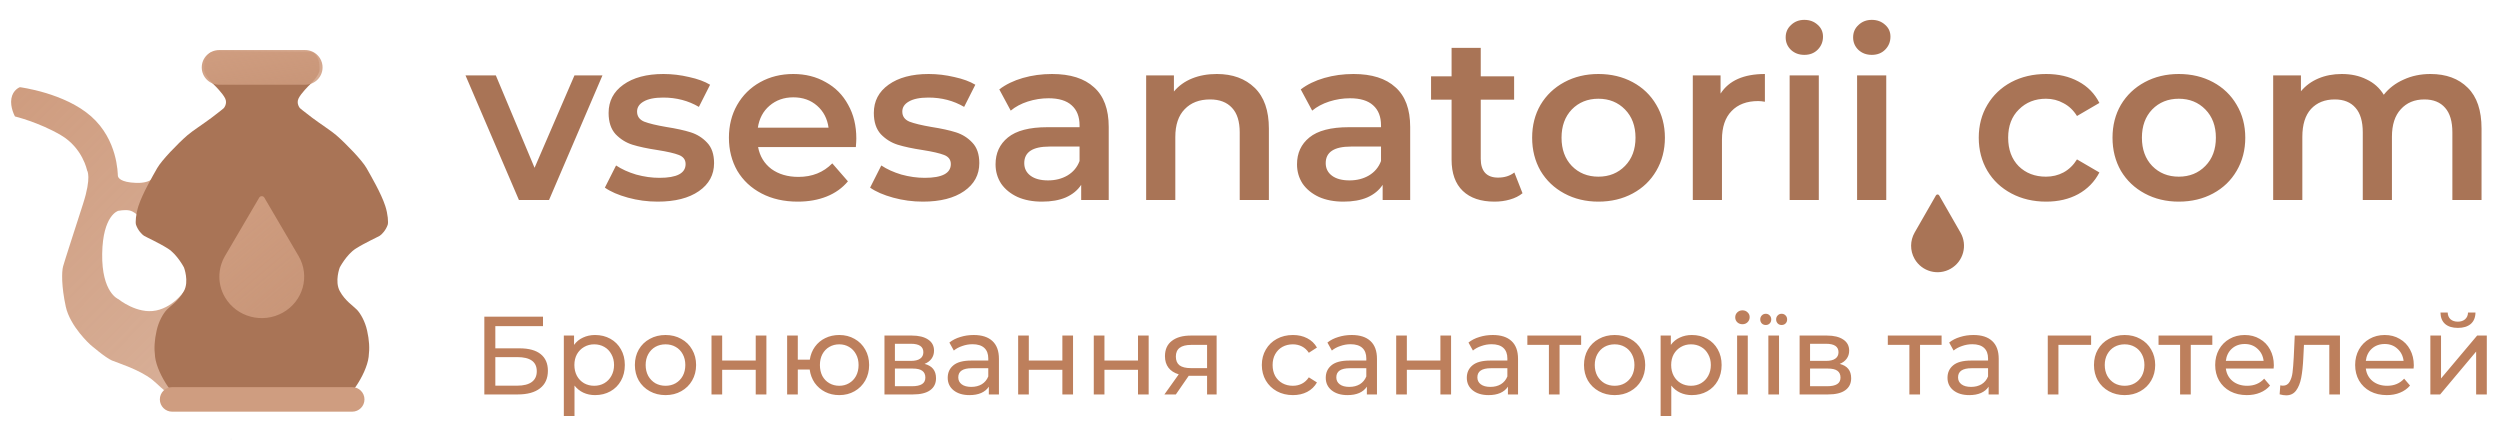
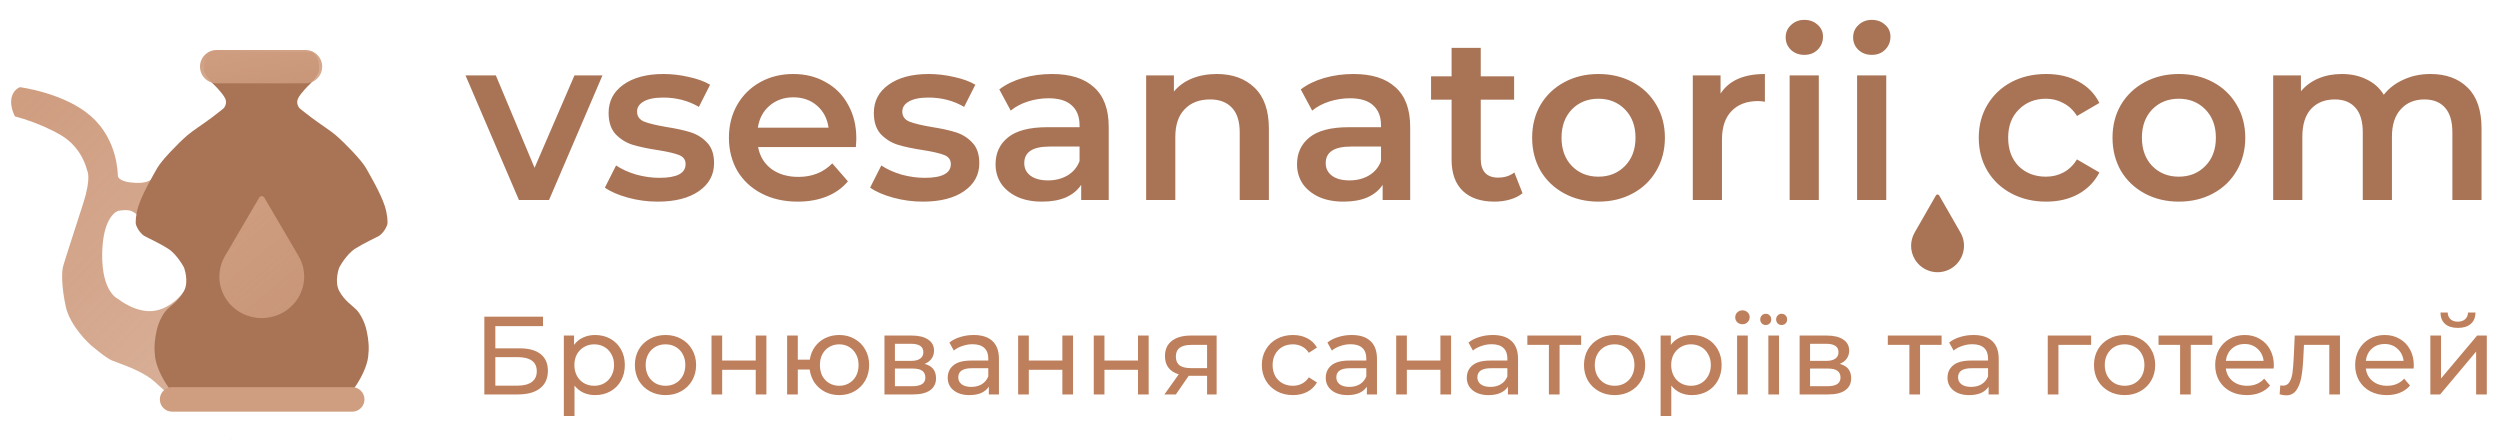
<svg xmlns="http://www.w3.org/2000/svg" width="450" height="80" viewBox="0 0 450 80" fill="none">
  <path d="M87.18 57H97.74V58.7H89.16V62.7H93.52C95.187 62.7 96.453 63.047 97.32 63.74C98.187 64.433 98.62 65.433 98.62 66.74C98.62 68.113 98.147 69.167 97.2 69.9C96.267 70.633 94.927 71 93.18 71H87.18V57ZM93.1 69.42C94.247 69.42 95.12 69.2 95.72 68.76C96.32 68.32 96.62 67.673 96.62 66.82C96.62 65.127 95.447 64.28 93.1 64.28H89.16V69.42H93.1ZM107.109 60.3C108.136 60.3 109.056 60.527 109.869 60.98C110.682 61.433 111.316 62.067 111.769 62.88C112.236 63.693 112.469 64.633 112.469 65.7C112.469 66.767 112.236 67.713 111.769 68.54C111.316 69.353 110.682 69.987 109.869 70.44C109.056 70.893 108.136 71.12 107.109 71.12C106.349 71.12 105.649 70.973 105.009 70.68C104.382 70.387 103.849 69.96 103.409 69.4V74.88H101.489V60.4H103.329V62.08C103.756 61.493 104.296 61.053 104.949 60.76C105.602 60.453 106.322 60.3 107.109 60.3ZM106.949 69.44C107.629 69.44 108.236 69.287 108.769 68.98C109.316 68.66 109.742 68.22 110.049 67.66C110.369 67.087 110.529 66.433 110.529 65.7C110.529 64.967 110.369 64.32 110.049 63.76C109.742 63.187 109.316 62.747 108.769 62.44C108.236 62.133 107.629 61.98 106.949 61.98C106.282 61.98 105.676 62.14 105.129 62.46C104.596 62.767 104.169 63.2 103.849 63.76C103.542 64.32 103.389 64.967 103.389 65.7C103.389 66.433 103.542 67.087 103.849 67.66C104.156 68.22 104.582 68.66 105.129 68.98C105.676 69.287 106.282 69.44 106.949 69.44ZM119.798 71.12C118.745 71.12 117.798 70.887 116.958 70.42C116.118 69.953 115.458 69.313 114.978 68.5C114.512 67.673 114.278 66.74 114.278 65.7C114.278 64.66 114.512 63.733 114.978 62.92C115.458 62.093 116.118 61.453 116.958 61C117.798 60.533 118.745 60.3 119.798 60.3C120.852 60.3 121.792 60.533 122.618 61C123.458 61.453 124.112 62.093 124.578 62.92C125.058 63.733 125.298 64.66 125.298 65.7C125.298 66.74 125.058 67.673 124.578 68.5C124.112 69.313 123.458 69.953 122.618 70.42C121.792 70.887 120.852 71.12 119.798 71.12ZM119.798 69.44C120.478 69.44 121.085 69.287 121.618 68.98C122.165 68.66 122.592 68.22 122.898 67.66C123.205 67.087 123.358 66.433 123.358 65.7C123.358 64.967 123.205 64.32 122.898 63.76C122.592 63.187 122.165 62.747 121.618 62.44C121.085 62.133 120.478 61.98 119.798 61.98C119.118 61.98 118.505 62.133 117.958 62.44C117.425 62.747 116.998 63.187 116.678 63.76C116.372 64.32 116.218 64.967 116.218 65.7C116.218 66.433 116.372 67.087 116.678 67.66C116.998 68.22 117.425 68.66 117.958 68.98C118.505 69.287 119.118 69.44 119.798 69.44ZM128.071 60.4H129.991V64.9H136.031V60.4H137.951V71H136.031V66.56H129.991V71H128.071V60.4ZM151.064 60.3C152.091 60.3 153.011 60.533 153.824 61C154.638 61.453 155.278 62.093 155.744 62.92C156.211 63.733 156.444 64.66 156.444 65.7C156.444 66.74 156.211 67.673 155.744 68.5C155.278 69.313 154.638 69.953 153.824 70.42C153.011 70.887 152.091 71.12 151.064 71.12C150.131 71.12 149.284 70.927 148.524 70.54C147.764 70.153 147.138 69.613 146.644 68.92C146.164 68.213 145.864 67.413 145.744 66.52H143.604V71H141.684V60.4H143.604V64.74H145.764C145.898 63.86 146.204 63.087 146.684 62.42C147.178 61.74 147.798 61.22 148.544 60.86C149.304 60.487 150.144 60.3 151.064 60.3ZM151.064 69.44C151.718 69.44 152.304 69.287 152.824 68.98C153.358 68.673 153.778 68.24 154.084 67.68C154.391 67.107 154.544 66.447 154.544 65.7C154.544 64.967 154.391 64.32 154.084 63.76C153.778 63.187 153.358 62.747 152.824 62.44C152.304 62.133 151.718 61.98 151.064 61.98C150.411 61.98 149.818 62.133 149.284 62.44C148.751 62.747 148.331 63.187 148.024 63.76C147.731 64.32 147.584 64.967 147.584 65.7C147.584 66.447 147.731 67.107 148.024 67.68C148.331 68.24 148.751 68.673 149.284 68.98C149.818 69.287 150.411 69.44 151.064 69.44ZM166.424 65.5C167.797 65.847 168.484 66.707 168.484 68.08C168.484 69.013 168.13 69.733 167.424 70.24C166.73 70.747 165.69 71 164.304 71H159.204V60.4H164.124C165.377 60.4 166.357 60.64 167.064 61.12C167.77 61.587 168.124 62.253 168.124 63.12C168.124 63.68 167.97 64.167 167.664 64.58C167.37 64.98 166.957 65.287 166.424 65.5ZM161.084 64.96H163.964C164.697 64.96 165.25 64.827 165.624 64.56C166.01 64.293 166.204 63.907 166.204 63.4C166.204 62.387 165.457 61.88 163.964 61.88H161.084V64.96ZM164.164 69.52C164.964 69.52 165.564 69.393 165.964 69.14C166.364 68.887 166.564 68.493 166.564 67.96C166.564 67.413 166.377 67.007 166.004 66.74C165.644 66.473 165.07 66.34 164.284 66.34H161.084V69.52H164.164ZM175.269 60.3C176.736 60.3 177.856 60.66 178.629 61.38C179.416 62.1 179.809 63.173 179.809 64.6V71H177.989V69.6C177.669 70.093 177.209 70.473 176.609 70.74C176.022 70.993 175.322 71.12 174.509 71.12C173.322 71.12 172.369 70.833 171.649 70.26C170.942 69.687 170.589 68.933 170.589 68C170.589 67.067 170.929 66.32 171.609 65.76C172.289 65.187 173.369 64.9 174.849 64.9H177.889V64.52C177.889 63.693 177.649 63.06 177.169 62.62C176.689 62.18 175.982 61.96 175.049 61.96C174.422 61.96 173.809 62.067 173.209 62.28C172.609 62.48 172.102 62.753 171.689 63.1L170.889 61.66C171.436 61.22 172.089 60.887 172.849 60.66C173.609 60.42 174.416 60.3 175.269 60.3ZM174.829 69.64C175.562 69.64 176.196 69.48 176.729 69.16C177.262 68.827 177.649 68.36 177.889 67.76V66.28H174.929C173.302 66.28 172.489 66.827 172.489 67.92C172.489 68.453 172.696 68.873 173.109 69.18C173.522 69.487 174.096 69.64 174.829 69.64ZM183.266 60.4H185.186V64.9H191.226V60.4H193.146V71H191.226V66.56H185.186V71H183.266V60.4ZM196.88 60.4H198.8V64.9H204.84V60.4H206.76V71H204.84V66.56H198.8V71H196.88V60.4ZM218.993 60.4V71H217.273V67.64H214.193H213.973L211.653 71H209.593L212.173 67.38C211.373 67.14 210.759 66.747 210.333 66.2C209.906 65.64 209.693 64.947 209.693 64.12C209.693 62.907 210.106 61.987 210.933 61.36C211.759 60.72 212.899 60.4 214.353 60.4H218.993ZM211.653 64.18C211.653 64.887 211.873 65.413 212.313 65.76C212.766 66.093 213.439 66.26 214.333 66.26H217.273V62.08H214.413C212.573 62.08 211.653 62.78 211.653 64.18ZM232.73 71.12C231.65 71.12 230.683 70.887 229.83 70.42C228.99 69.953 228.33 69.313 227.85 68.5C227.37 67.673 227.13 66.74 227.13 65.7C227.13 64.66 227.37 63.733 227.85 62.92C228.33 62.093 228.99 61.453 229.83 61C230.683 60.533 231.65 60.3 232.73 60.3C233.69 60.3 234.543 60.493 235.29 60.88C236.05 61.267 236.637 61.827 237.05 62.56L235.59 63.5C235.257 62.993 234.843 62.613 234.35 62.36C233.857 62.107 233.31 61.98 232.71 61.98C232.017 61.98 231.39 62.133 230.83 62.44C230.283 62.747 229.85 63.187 229.53 63.76C229.223 64.32 229.07 64.967 229.07 65.7C229.07 66.447 229.223 67.107 229.53 67.68C229.85 68.24 230.283 68.673 230.83 68.98C231.39 69.287 232.017 69.44 232.71 69.44C233.31 69.44 233.857 69.313 234.35 69.06C234.843 68.807 235.257 68.427 235.59 67.92L237.05 68.84C236.637 69.573 236.05 70.14 235.29 70.54C234.543 70.927 233.69 71.12 232.73 71.12ZM243.316 60.3C244.782 60.3 245.902 60.66 246.676 61.38C247.462 62.1 247.856 63.173 247.856 64.6V71H246.036V69.6C245.716 70.093 245.256 70.473 244.656 70.74C244.069 70.993 243.369 71.12 242.556 71.12C241.369 71.12 240.416 70.833 239.696 70.26C238.989 69.687 238.636 68.933 238.636 68C238.636 67.067 238.976 66.32 239.656 65.76C240.336 65.187 241.416 64.9 242.896 64.9H245.936V64.52C245.936 63.693 245.696 63.06 245.216 62.62C244.736 62.18 244.029 61.96 243.096 61.96C242.469 61.96 241.856 62.067 241.256 62.28C240.656 62.48 240.149 62.753 239.736 63.1L238.936 61.66C239.482 61.22 240.136 60.887 240.896 60.66C241.656 60.42 242.462 60.3 243.316 60.3ZM242.876 69.64C243.609 69.64 244.242 69.48 244.776 69.16C245.309 68.827 245.696 68.36 245.936 67.76V66.28H242.976C241.349 66.28 240.536 66.827 240.536 67.92C240.536 68.453 240.742 68.873 241.156 69.18C241.569 69.487 242.142 69.64 242.876 69.64ZM251.313 60.4H253.233V64.9H259.273V60.4H261.193V71H259.273V66.56H253.233V71H251.313V60.4ZM268.706 60.3C270.173 60.3 271.293 60.66 272.066 61.38C272.853 62.1 273.246 63.173 273.246 64.6V71H271.426V69.6C271.106 70.093 270.646 70.473 270.046 70.74C269.46 70.993 268.76 71.12 267.946 71.12C266.76 71.12 265.806 70.833 265.086 70.26C264.38 69.687 264.026 68.933 264.026 68C264.026 67.067 264.366 66.32 265.046 65.76C265.726 65.187 266.806 64.9 268.286 64.9H271.326V64.52C271.326 63.693 271.086 63.06 270.606 62.62C270.126 62.18 269.42 61.96 268.486 61.96C267.86 61.96 267.246 62.067 266.646 62.28C266.046 62.48 265.54 62.753 265.126 63.1L264.326 61.66C264.873 61.22 265.526 60.887 266.286 60.66C267.046 60.42 267.853 60.3 268.706 60.3ZM268.266 69.64C269 69.64 269.633 69.48 270.166 69.16C270.7 68.827 271.086 68.36 271.326 67.76V66.28H268.366C266.74 66.28 265.926 66.827 265.926 67.92C265.926 68.453 266.133 68.873 266.546 69.18C266.96 69.487 267.533 69.64 268.266 69.64ZM284.604 62.08H280.724V71H278.804V62.08H274.924V60.4H284.604V62.08ZM290.638 71.12C289.585 71.12 288.638 70.887 287.798 70.42C286.958 69.953 286.298 69.313 285.818 68.5C285.352 67.673 285.118 66.74 285.118 65.7C285.118 64.66 285.352 63.733 285.818 62.92C286.298 62.093 286.958 61.453 287.798 61C288.638 60.533 289.585 60.3 290.638 60.3C291.692 60.3 292.632 60.533 293.458 61C294.298 61.453 294.952 62.093 295.418 62.92C295.898 63.733 296.138 64.66 296.138 65.7C296.138 66.74 295.898 67.673 295.418 68.5C294.952 69.313 294.298 69.953 293.458 70.42C292.632 70.887 291.692 71.12 290.638 71.12ZM290.638 69.44C291.318 69.44 291.925 69.287 292.458 68.98C293.005 68.66 293.432 68.22 293.738 67.66C294.045 67.087 294.198 66.433 294.198 65.7C294.198 64.967 294.045 64.32 293.738 63.76C293.432 63.187 293.005 62.747 292.458 62.44C291.925 62.133 291.318 61.98 290.638 61.98C289.958 61.98 289.345 62.133 288.798 62.44C288.265 62.747 287.838 63.187 287.518 63.76C287.212 64.32 287.058 64.967 287.058 65.7C287.058 66.433 287.212 67.087 287.518 67.66C287.838 68.22 288.265 68.66 288.798 68.98C289.345 69.287 289.958 69.44 290.638 69.44ZM304.531 60.3C305.557 60.3 306.477 60.527 307.291 60.98C308.104 61.433 308.737 62.067 309.191 62.88C309.657 63.693 309.891 64.633 309.891 65.7C309.891 66.767 309.657 67.713 309.191 68.54C308.737 69.353 308.104 69.987 307.291 70.44C306.477 70.893 305.557 71.12 304.531 71.12C303.771 71.12 303.071 70.973 302.431 70.68C301.804 70.387 301.271 69.96 300.831 69.4V74.88H298.911V60.4H300.751V62.08C301.177 61.493 301.717 61.053 302.371 60.76C303.024 60.453 303.744 60.3 304.531 60.3ZM304.371 69.44C305.051 69.44 305.657 69.287 306.191 68.98C306.737 68.66 307.164 68.22 307.471 67.66C307.791 67.087 307.951 66.433 307.951 65.7C307.951 64.967 307.791 64.32 307.471 63.76C307.164 63.187 306.737 62.747 306.191 62.44C305.657 62.133 305.051 61.98 304.371 61.98C303.704 61.98 303.097 62.14 302.551 62.46C302.017 62.767 301.591 63.2 301.271 63.76C300.964 64.32 300.811 64.967 300.811 65.7C300.811 66.433 300.964 67.087 301.271 67.66C301.577 68.22 302.004 68.66 302.551 68.98C303.097 69.287 303.704 69.44 304.371 69.44ZM312.68 60.4H314.6V71H312.68V60.4ZM313.64 58.36C313.267 58.36 312.954 58.24 312.7 58C312.46 57.76 312.34 57.467 312.34 57.12C312.34 56.773 312.46 56.48 312.7 56.24C312.954 55.987 313.267 55.86 313.64 55.86C314.014 55.86 314.32 55.98 314.56 56.22C314.814 56.447 314.94 56.733 314.94 57.08C314.94 57.44 314.814 57.747 314.56 58C314.32 58.24 314.014 58.36 313.64 58.36ZM318.304 60.4H320.224V71H318.304V60.4ZM317.844 58.5C317.551 58.5 317.311 58.407 317.124 58.22C316.938 58.02 316.844 57.78 316.844 57.5C316.844 57.207 316.938 56.967 317.124 56.78C317.311 56.58 317.551 56.48 317.844 56.48C318.124 56.48 318.358 56.58 318.544 56.78C318.731 56.967 318.824 57.207 318.824 57.5C318.824 57.793 318.731 58.033 318.544 58.22C318.358 58.407 318.124 58.5 317.844 58.5ZM320.684 58.5C320.404 58.5 320.171 58.407 319.984 58.22C319.798 58.02 319.704 57.78 319.704 57.5C319.704 57.207 319.798 56.967 319.984 56.78C320.171 56.58 320.404 56.48 320.684 56.48C320.978 56.48 321.218 56.58 321.404 56.78C321.591 56.967 321.684 57.207 321.684 57.5C321.684 57.793 321.591 58.033 321.404 58.22C321.218 58.407 320.978 58.5 320.684 58.5ZM331.15 65.5C332.524 65.847 333.21 66.707 333.21 68.08C333.21 69.013 332.857 69.733 332.15 70.24C331.457 70.747 330.417 71 329.03 71H323.93V60.4H328.85C330.104 60.4 331.084 60.64 331.79 61.12C332.497 61.587 332.85 62.253 332.85 63.12C332.85 63.68 332.697 64.167 332.39 64.58C332.097 64.98 331.684 65.287 331.15 65.5ZM325.81 64.96H328.69C329.424 64.96 329.977 64.827 330.35 64.56C330.737 64.293 330.93 63.907 330.93 63.4C330.93 62.387 330.184 61.88 328.69 61.88H325.81V64.96ZM328.89 69.52C329.69 69.52 330.29 69.393 330.69 69.14C331.09 68.887 331.29 68.493 331.29 67.96C331.29 67.413 331.104 67.007 330.73 66.74C330.37 66.473 329.797 66.34 329.01 66.34H325.81V69.52H328.89ZM349.487 62.08H345.607V71H343.687V62.08H339.807V60.4H349.487V62.08ZM355.23 60.3C356.697 60.3 357.817 60.66 358.59 61.38C359.377 62.1 359.77 63.173 359.77 64.6V71H357.95V69.6C357.63 70.093 357.17 70.473 356.57 70.74C355.983 70.993 355.283 71.12 354.47 71.12C353.283 71.12 352.33 70.833 351.61 70.26C350.903 69.687 350.55 68.933 350.55 68C350.55 67.067 350.89 66.32 351.57 65.76C352.25 65.187 353.33 64.9 354.81 64.9H357.85V64.52C357.85 63.693 357.61 63.06 357.13 62.62C356.65 62.18 355.943 61.96 355.01 61.96C354.383 61.96 353.77 62.067 353.17 62.28C352.57 62.48 352.063 62.753 351.65 63.1L350.85 61.66C351.397 61.22 352.05 60.887 352.81 60.66C353.57 60.42 354.377 60.3 355.23 60.3ZM354.79 69.64C355.523 69.64 356.157 69.48 356.69 69.16C357.223 68.827 357.61 68.36 357.85 67.76V66.28H354.89C353.263 66.28 352.45 66.827 352.45 67.92C352.45 68.453 352.657 68.873 353.07 69.18C353.483 69.487 354.057 69.64 354.79 69.64ZM376.398 62.08H370.518V71H368.598V60.4H376.398V62.08ZM382.435 71.12C381.382 71.12 380.435 70.887 379.595 70.42C378.755 69.953 378.095 69.313 377.615 68.5C377.148 67.673 376.915 66.74 376.915 65.7C376.915 64.66 377.148 63.733 377.615 62.92C378.095 62.093 378.755 61.453 379.595 61C380.435 60.533 381.382 60.3 382.435 60.3C383.488 60.3 384.428 60.533 385.255 61C386.095 61.453 386.748 62.093 387.215 62.92C387.695 63.733 387.935 64.66 387.935 65.7C387.935 66.74 387.695 67.673 387.215 68.5C386.748 69.313 386.095 69.953 385.255 70.42C384.428 70.887 383.488 71.12 382.435 71.12ZM382.435 69.44C383.115 69.44 383.722 69.287 384.255 68.98C384.802 68.66 385.228 68.22 385.535 67.66C385.842 67.087 385.995 66.433 385.995 65.7C385.995 64.967 385.842 64.32 385.535 63.76C385.228 63.187 384.802 62.747 384.255 62.44C383.722 62.133 383.115 61.98 382.435 61.98C381.755 61.98 381.142 62.133 380.595 62.44C380.062 62.747 379.635 63.187 379.315 63.76C379.008 64.32 378.855 64.967 378.855 65.7C378.855 66.433 379.008 67.087 379.315 67.66C379.635 68.22 380.062 68.66 380.595 68.98C381.142 69.287 381.755 69.44 382.435 69.44ZM398.217 62.08H394.337V71H392.417V62.08H388.537V60.4H398.217V62.08ZM409.292 65.76C409.292 65.907 409.278 66.1 409.252 66.34H400.652C400.772 67.273 401.178 68.027 401.872 68.6C402.578 69.16 403.452 69.44 404.492 69.44C405.758 69.44 406.778 69.013 407.552 68.16L408.612 69.4C408.132 69.96 407.532 70.387 406.812 70.68C406.105 70.973 405.312 71.12 404.432 71.12C403.312 71.12 402.318 70.893 401.452 70.44C400.585 69.973 399.912 69.327 399.432 68.5C398.965 67.673 398.732 66.74 398.732 65.7C398.732 64.673 398.958 63.747 399.412 62.92C399.878 62.093 400.512 61.453 401.312 61C402.125 60.533 403.038 60.3 404.052 60.3C405.065 60.3 405.965 60.533 406.752 61C407.552 61.453 408.172 62.093 408.612 62.92C409.065 63.747 409.292 64.693 409.292 65.76ZM404.052 61.92C403.132 61.92 402.358 62.2 401.732 62.76C401.118 63.32 400.758 64.053 400.652 64.96H407.452C407.345 64.067 406.978 63.34 406.352 62.78C405.738 62.207 404.972 61.92 404.052 61.92ZM421.194 60.4V71H419.274V62.08H414.714L414.594 64.44C414.528 65.867 414.401 67.06 414.214 68.02C414.028 68.967 413.721 69.727 413.294 70.3C412.868 70.873 412.274 71.16 411.514 71.16C411.168 71.16 410.774 71.1 410.334 70.98L410.454 69.36C410.628 69.4 410.788 69.42 410.934 69.42C411.468 69.42 411.868 69.187 412.134 68.72C412.401 68.253 412.574 67.7 412.654 67.06C412.734 66.42 412.808 65.507 412.874 64.32L413.054 60.4H421.194ZM434.487 65.76C434.487 65.907 434.474 66.1 434.447 66.34H425.847C425.967 67.273 426.374 68.027 427.067 68.6C427.774 69.16 428.647 69.44 429.687 69.44C430.954 69.44 431.974 69.013 432.747 68.16L433.807 69.4C433.327 69.96 432.727 70.387 432.007 70.68C431.3 70.973 430.507 71.12 429.627 71.12C428.507 71.12 427.514 70.893 426.647 70.44C425.78 69.973 425.107 69.327 424.627 68.5C424.16 67.673 423.927 66.74 423.927 65.7C423.927 64.673 424.154 63.747 424.607 62.92C425.074 62.093 425.707 61.453 426.507 61C427.32 60.533 428.234 60.3 429.247 60.3C430.26 60.3 431.16 60.533 431.947 61C432.747 61.453 433.367 62.093 433.807 62.92C434.26 63.747 434.487 64.693 434.487 65.76ZM429.247 61.92C428.327 61.92 427.554 62.2 426.927 62.76C426.314 63.32 425.954 64.053 425.847 64.96H432.647C432.54 64.067 432.174 63.34 431.547 62.78C430.934 62.207 430.167 61.92 429.247 61.92ZM437.465 60.4H439.385V68.12L445.885 60.4H447.625V71H445.705V63.28L439.225 71H437.465V60.4ZM442.425 59.02C441.439 59.02 440.672 58.787 440.125 58.32C439.579 57.84 439.299 57.153 439.285 56.26H440.585C440.599 56.753 440.765 57.153 441.085 57.46C441.419 57.753 441.859 57.9 442.405 57.9C442.952 57.9 443.392 57.753 443.725 57.46C444.059 57.153 444.232 56.753 444.245 56.26H445.585C445.572 57.153 445.285 57.84 444.725 58.32C444.165 58.787 443.399 59.02 442.425 59.02Z" fill="#BD7F5C" />
  <path d="M108.444 13.572L98.826 36H93.408L83.79 13.572H89.25L96.222 30.204L103.404 13.572H108.444ZM118.368 36.294C116.548 36.294 114.77 36.056 113.034 35.58C111.298 35.104 109.912 34.502 108.876 33.774L110.892 29.784C111.9 30.456 113.104 31.002 114.504 31.422C115.932 31.814 117.332 32.01 118.704 32.01C121.84 32.01 123.408 31.184 123.408 29.532C123.408 28.748 123.002 28.202 122.19 27.894C121.406 27.586 120.132 27.292 118.368 27.012C116.52 26.732 115.008 26.41 113.832 26.046C112.684 25.682 111.676 25.052 110.808 24.156C109.968 23.232 109.548 21.958 109.548 20.334C109.548 18.206 110.43 16.512 112.194 15.252C113.986 13.964 116.394 13.32 119.418 13.32C120.958 13.32 122.498 13.502 124.038 13.866C125.578 14.202 126.838 14.664 127.818 15.252L125.802 19.242C123.898 18.122 121.756 17.562 119.376 17.562C117.836 17.562 116.66 17.8 115.848 18.276C115.064 18.724 114.672 19.326 114.672 20.082C114.672 20.922 115.092 21.524 115.932 21.888C116.8 22.224 118.13 22.546 119.922 22.854C121.714 23.134 123.184 23.456 124.332 23.82C125.48 24.184 126.46 24.8 127.272 25.668C128.112 26.536 128.532 27.768 128.532 29.364C128.532 31.464 127.622 33.144 125.802 34.404C123.982 35.664 121.504 36.294 118.368 36.294ZM154.137 24.912C154.137 25.276 154.109 25.794 154.053 26.466H136.455C136.763 28.118 137.561 29.434 138.849 30.414C140.165 31.366 141.789 31.842 143.721 31.842C146.185 31.842 148.215 31.03 149.811 29.406L152.625 32.64C151.617 33.844 150.343 34.754 148.803 35.37C147.263 35.986 145.527 36.294 143.595 36.294C141.131 36.294 138.961 35.804 137.085 34.824C135.209 33.844 133.753 32.486 132.717 30.75C131.709 28.986 131.205 26.998 131.205 24.786C131.205 22.602 131.695 20.642 132.675 18.906C133.683 17.142 135.069 15.77 136.833 14.79C138.597 13.81 140.585 13.32 142.797 13.32C144.981 13.32 146.927 13.81 148.635 14.79C150.371 15.742 151.715 17.1 152.667 18.864C153.647 20.6 154.137 22.616 154.137 24.912ZM142.797 17.52C141.117 17.52 139.689 18.024 138.513 19.032C137.365 20.012 136.665 21.328 136.413 22.98H149.139C148.915 21.356 148.229 20.04 147.081 19.032C145.933 18.024 144.505 17.52 142.797 17.52ZM166.11 36.294C164.29 36.294 162.512 36.056 160.776 35.58C159.04 35.104 157.654 34.502 156.618 33.774L158.634 29.784C159.642 30.456 160.846 31.002 162.246 31.422C163.674 31.814 165.074 32.01 166.446 32.01C169.582 32.01 171.15 31.184 171.15 29.532C171.15 28.748 170.744 28.202 169.932 27.894C169.148 27.586 167.874 27.292 166.11 27.012C164.262 26.732 162.75 26.41 161.574 26.046C160.426 25.682 159.418 25.052 158.55 24.156C157.71 23.232 157.29 21.958 157.29 20.334C157.29 18.206 158.172 16.512 159.936 15.252C161.728 13.964 164.136 13.32 167.16 13.32C168.7 13.32 170.24 13.502 171.78 13.866C173.32 14.202 174.58 14.664 175.56 15.252L173.544 19.242C171.64 18.122 169.498 17.562 167.118 17.562C165.578 17.562 164.402 17.8 163.59 18.276C162.806 18.724 162.414 19.326 162.414 20.082C162.414 20.922 162.834 21.524 163.674 21.888C164.542 22.224 165.872 22.546 167.664 22.854C169.456 23.134 170.926 23.456 172.074 23.82C173.222 24.184 174.202 24.8 175.014 25.668C175.854 26.536 176.274 27.768 176.274 29.364C176.274 31.464 175.364 33.144 173.544 34.404C171.724 35.664 169.246 36.294 166.11 36.294ZM189.364 13.32C192.668 13.32 195.188 14.118 196.924 15.714C198.688 17.282 199.57 19.662 199.57 22.854V36H194.614V33.27C193.97 34.25 193.046 35.006 191.842 35.538C190.666 36.042 189.238 36.294 187.558 36.294C185.878 36.294 184.408 36.014 183.148 35.454C181.888 34.866 180.908 34.068 180.208 33.06C179.536 32.024 179.2 30.862 179.2 29.574C179.2 27.558 179.942 25.948 181.426 24.744C182.938 23.512 185.304 22.896 188.524 22.896H194.32V22.56C194.32 20.992 193.844 19.788 192.892 18.948C191.968 18.108 190.582 17.688 188.734 17.688C187.474 17.688 186.228 17.884 184.996 18.276C183.792 18.668 182.77 19.214 181.93 19.914L179.872 16.092C181.048 15.196 182.462 14.51 184.114 14.034C185.766 13.558 187.516 13.32 189.364 13.32ZM188.65 32.472C189.966 32.472 191.128 32.178 192.136 31.59C193.172 30.974 193.9 30.106 194.32 28.986V26.382H188.902C185.878 26.382 184.366 27.376 184.366 29.364C184.366 30.316 184.744 31.072 185.5 31.632C186.256 32.192 187.306 32.472 188.65 32.472ZM219.033 13.32C221.861 13.32 224.129 14.146 225.837 15.798C227.545 17.45 228.399 19.9 228.399 23.148V36H223.149V23.82C223.149 21.86 222.687 20.39 221.763 19.41C220.839 18.402 219.523 17.898 217.815 17.898C215.883 17.898 214.357 18.486 213.237 19.662C212.117 20.81 211.557 22.476 211.557 24.66V36H206.307V13.572H211.305V16.47C212.173 15.434 213.265 14.65 214.581 14.118C215.897 13.586 217.381 13.32 219.033 13.32ZM243.627 13.32C246.931 13.32 249.451 14.118 251.187 15.714C252.951 17.282 253.833 19.662 253.833 22.854V36H248.877V33.27C248.233 34.25 247.309 35.006 246.105 35.538C244.929 36.042 243.501 36.294 241.821 36.294C240.141 36.294 238.671 36.014 237.411 35.454C236.151 34.866 235.171 34.068 234.471 33.06C233.799 32.024 233.463 30.862 233.463 29.574C233.463 27.558 234.205 25.948 235.689 24.744C237.201 23.512 239.567 22.896 242.787 22.896H248.583V22.56C248.583 20.992 248.107 19.788 247.155 18.948C246.231 18.108 244.845 17.688 242.997 17.688C241.737 17.688 240.491 17.884 239.259 18.276C238.055 18.668 237.033 19.214 236.193 19.914L234.135 16.092C235.311 15.196 236.725 14.51 238.377 14.034C240.029 13.558 241.779 13.32 243.627 13.32ZM242.913 32.472C244.229 32.472 245.391 32.178 246.399 31.59C247.435 30.974 248.163 30.106 248.583 28.986V26.382H243.165C240.141 26.382 238.629 27.376 238.629 29.364C238.629 30.316 239.007 31.072 239.763 31.632C240.519 32.192 241.569 32.472 242.913 32.472ZM274.053 34.782C273.437 35.286 272.681 35.664 271.785 35.916C270.917 36.168 269.993 36.294 269.013 36.294C266.549 36.294 264.645 35.65 263.301 34.362C261.957 33.074 261.285 31.198 261.285 28.734V17.94H257.589V13.74H261.285V8.616H266.535V13.74H272.541V17.94H266.535V28.608C266.535 29.7 266.801 30.54 267.333 31.128C267.865 31.688 268.635 31.968 269.643 31.968C270.819 31.968 271.799 31.66 272.583 31.044L274.053 34.782ZM287.713 36.294C285.445 36.294 283.401 35.804 281.581 34.824C279.761 33.844 278.333 32.486 277.297 30.75C276.289 28.986 275.785 26.998 275.785 24.786C275.785 22.574 276.289 20.6 277.297 18.864C278.333 17.128 279.761 15.77 281.581 14.79C283.401 13.81 285.445 13.32 287.713 13.32C290.009 13.32 292.067 13.81 293.887 14.79C295.707 15.77 297.121 17.128 298.129 18.864C299.165 20.6 299.683 22.574 299.683 24.786C299.683 26.998 299.165 28.986 298.129 30.75C297.121 32.486 295.707 33.844 293.887 34.824C292.067 35.804 290.009 36.294 287.713 36.294ZM287.713 31.8C289.645 31.8 291.241 31.156 292.501 29.868C293.761 28.58 294.391 26.886 294.391 24.786C294.391 22.686 293.761 20.992 292.501 19.704C291.241 18.416 289.645 17.772 287.713 17.772C285.781 17.772 284.185 18.416 282.925 19.704C281.693 20.992 281.077 22.686 281.077 24.786C281.077 26.886 281.693 28.58 282.925 29.868C284.185 31.156 285.781 31.8 287.713 31.8ZM309.702 16.848C311.214 14.496 313.874 13.32 317.682 13.32V18.318C317.234 18.234 316.828 18.192 316.464 18.192C314.42 18.192 312.824 18.794 311.676 19.998C310.528 21.174 309.954 22.882 309.954 25.122V36H304.704V13.572H309.702V16.848ZM322.135 13.572H327.385V36H322.135V13.572ZM324.781 9.876C323.829 9.876 323.031 9.582 322.387 8.994C321.743 8.378 321.421 7.622 321.421 6.726C321.421 5.83 321.743 5.088 322.387 4.5C323.031 3.884 323.829 3.576 324.781 3.576C325.733 3.576 326.531 3.87 327.175 4.458C327.819 5.018 328.141 5.732 328.141 6.6C328.141 7.524 327.819 8.308 327.175 8.952C326.559 9.568 325.761 9.876 324.781 9.876ZM334.276 13.572H339.526V36H334.276V13.572ZM336.922 9.876C335.97 9.876 335.172 9.582 334.528 8.994C333.884 8.378 333.562 7.622 333.562 6.726C333.562 5.83 333.884 5.088 334.528 4.5C335.172 3.884 335.97 3.576 336.922 3.576C337.874 3.576 338.672 3.87 339.316 4.458C339.96 5.018 340.282 5.732 340.282 6.6C340.282 7.524 339.96 8.308 339.316 8.952C338.7 9.568 337.902 9.876 336.922 9.876ZM368.314 36.294C365.99 36.294 363.904 35.804 362.056 34.824C360.208 33.844 358.766 32.486 357.73 30.75C356.694 28.986 356.176 26.998 356.176 24.786C356.176 22.574 356.694 20.6 357.73 18.864C358.766 17.128 360.194 15.77 362.014 14.79C363.862 13.81 365.962 13.32 368.314 13.32C370.526 13.32 372.458 13.768 374.11 14.664C375.79 15.56 377.05 16.848 377.89 18.528L373.858 20.88C373.214 19.844 372.402 19.074 371.422 18.57C370.47 18.038 369.42 17.772 368.272 17.772C366.312 17.772 364.688 18.416 363.4 19.704C362.112 20.964 361.468 22.658 361.468 24.786C361.468 26.914 362.098 28.622 363.358 29.91C364.646 31.17 366.284 31.8 368.272 31.8C369.42 31.8 370.47 31.548 371.422 31.044C372.402 30.512 373.214 29.728 373.858 28.692L377.89 31.044C377.022 32.724 375.748 34.026 374.068 34.95C372.416 35.846 370.498 36.294 368.314 36.294ZM392.18 36.294C389.912 36.294 387.868 35.804 386.048 34.824C384.228 33.844 382.8 32.486 381.764 30.75C380.756 28.986 380.252 26.998 380.252 24.786C380.252 22.574 380.756 20.6 381.764 18.864C382.8 17.128 384.228 15.77 386.048 14.79C387.868 13.81 389.912 13.32 392.18 13.32C394.476 13.32 396.534 13.81 398.354 14.79C400.174 15.77 401.588 17.128 402.596 18.864C403.632 20.6 404.15 22.574 404.15 24.786C404.15 26.998 403.632 28.986 402.596 30.75C401.588 32.486 400.174 33.844 398.354 34.824C396.534 35.804 394.476 36.294 392.18 36.294ZM392.18 31.8C394.112 31.8 395.708 31.156 396.968 29.868C398.228 28.58 398.858 26.886 398.858 24.786C398.858 22.686 398.228 20.992 396.968 19.704C395.708 18.416 394.112 17.772 392.18 17.772C390.248 17.772 388.652 18.416 387.392 19.704C386.16 20.992 385.544 22.686 385.544 24.786C385.544 26.886 386.16 28.58 387.392 29.868C388.652 31.156 390.248 31.8 392.18 31.8ZM437.479 13.32C440.307 13.32 442.547 14.146 444.199 15.798C445.851 17.422 446.677 19.872 446.677 23.148V36H441.427V23.82C441.427 21.86 440.993 20.39 440.125 19.41C439.257 18.402 438.011 17.898 436.387 17.898C434.623 17.898 433.209 18.486 432.145 19.662C431.081 20.81 430.549 22.462 430.549 24.618V36H425.299V23.82C425.299 21.86 424.865 20.39 423.997 19.41C423.129 18.402 421.883 17.898 420.259 17.898C418.467 17.898 417.039 18.472 415.975 19.62C414.939 20.768 414.421 22.434 414.421 24.618V36H409.171V13.572H414.169V16.428C415.009 15.42 416.059 14.65 417.319 14.118C418.579 13.586 419.979 13.32 421.519 13.32C423.199 13.32 424.683 13.642 425.971 14.286C427.287 14.902 428.323 15.826 429.079 17.058C430.003 15.882 431.193 14.972 432.649 14.328C434.105 13.656 435.715 13.32 437.479 13.32Z" fill="#A97456" />
  <path d="M28.111 55.889C31.543 55.176 33.548 51.88 33.548 51.88L34.075 72.028C34.075 72.028 32.124 71.855 30.558 70.975C29.442 70.349 28.305 69.04 27.33 68.291C24.985 66.49 21.316 65.369 20.16 64.893C19.005 64.418 16.253 62.039 16.253 62.039C16.253 62.039 12.617 58.777 11.836 55.176C11.054 51.574 11.088 48.924 11.36 47.938C11.632 46.953 13.399 41.517 14.962 36.658C16.525 31.799 15.675 30.678 15.675 30.678C15.675 30.678 14.894 26.634 10.953 24.324C7.011 22.014 2.696 20.96 2.696 20.96C2.696 20.96 1.779 19.329 2.05 17.732C2.322 16.135 3.579 15.694 3.579 15.694C3.579 15.694 11.632 16.713 16.423 20.96C21.214 25.207 21.18 31.255 21.214 31.629C21.248 32.003 21.687 32.818 24.509 32.92C27.332 33.022 27.975 31.629 27.975 31.629L24.713 38.697C24.713 38.697 24.102 38.051 23.286 37.881C22.471 37.711 21.282 37.949 21.282 37.949C21.282 37.949 18.495 38.697 18.394 45.696C18.292 52.695 21.316 53.85 21.316 53.85C21.316 53.85 24.68 56.603 28.111 55.889Z" fill="url(#paint0_linear)" />
-   <path d="M66.084 59.525C66.458 61.224 66.56 62.617 66.356 64.248C66.152 65.879 65.167 67.951 64.046 69.582C62.924 71.213 60.206 72.028 60.206 72.028H47.091V9.374H56.061C56.061 9.374 56.705 9.514 57.114 10.325C57.412 10.915 57.522 11.412 57.522 12.534C57.522 13.655 55.619 15.388 55.619 15.388C55.619 15.388 54.226 16.747 53.75 17.698C53.275 18.65 53.988 19.465 53.988 19.465C53.988 19.465 54.711 20.084 56.197 21.198C57.671 22.304 59.632 23.562 60.512 24.324C62.279 25.853 65.201 28.877 65.982 30.27C66.764 31.663 68.607 34.792 69.346 37.066C69.835 38.569 69.923 40.071 69.788 40.463C69.448 41.449 68.734 42.196 68.361 42.434C67.987 42.672 65.71 43.691 64.046 44.745C62.381 45.798 61.157 48.142 61.157 48.142C61.157 48.142 60.206 50.623 61.157 52.389C62.109 54.156 63.604 55.074 64.249 55.753C64.895 56.433 65.71 57.826 66.084 59.525Z" fill="#A97456" />
+   <path d="M65.994 59.525C66.368 61.224 66.47 62.617 66.266 64.248C66.062 65.879 65.077 67.951 63.956 69.582C62.834 71.213 60.116 72.028 60.116 72.028H47.001V9.374H55.971C55.971 9.374 56.615 9.514 57.024 10.325C57.322 10.915 57.432 11.412 57.432 12.534C57.432 13.655 55.529 15.388 55.529 15.388C55.529 15.388 54.136 16.747 53.661 17.698C53.185 18.65 53.898 19.465 53.898 19.465C53.898 19.465 54.622 20.084 56.107 21.198C57.581 22.304 59.542 23.562 60.422 24.324C62.189 25.853 65.111 28.877 65.892 30.27C66.674 31.663 68.517 34.792 69.256 37.066C69.745 38.569 69.833 40.071 69.698 40.463C69.358 41.449 68.645 42.196 68.271 42.434C67.897 42.672 65.621 43.691 63.956 44.745C62.291 45.798 61.068 48.142 61.068 48.142C61.068 48.142 60.116 50.623 61.068 52.389C62.019 54.156 63.514 55.074 64.16 55.753C64.805 56.433 65.621 57.826 65.994 59.525Z" fill="#A97456" />
  <path d="M28.187 59.525C27.813 61.224 27.712 62.617 27.915 64.248C28.119 65.879 29.105 67.951 30.226 69.582C31.347 71.213 34.065 72.028 34.065 72.028H47.181V9.374H38.211C38.211 9.374 37.567 9.514 37.157 10.325C36.86 10.915 36.749 11.412 36.749 12.534C36.749 13.655 38.652 15.388 38.652 15.388C38.652 15.388 40.045 16.747 40.521 17.698C40.997 18.65 40.283 19.465 40.283 19.465C40.283 19.465 39.56 20.084 38.075 21.198C36.601 22.304 34.64 23.562 33.76 24.324C31.993 25.853 29.071 28.877 28.289 30.27C27.508 31.663 25.665 34.792 24.925 37.066C24.436 38.569 24.348 40.071 24.484 40.463C24.823 41.449 25.537 42.196 25.911 42.434C26.285 42.672 28.561 43.691 30.226 44.745C31.891 45.798 33.114 48.142 33.114 48.142C33.114 48.142 34.065 50.623 33.114 52.389C32.163 54.156 30.668 55.074 30.022 55.753C29.376 56.433 28.561 57.826 28.187 59.525Z" fill="#A97456" />
-   <rect x="36.316" y="9.016" width="21.746" height="6.236" rx="3.118" fill="url(#paint1_linear)" />
+   <rect x="36" y="9" width="21.996" height="6" rx="3" fill="url(#paint1_linear)" />
  <rect x="28.773" y="69.684" width="36.832" height="4.417" rx="2.209" fill="url(#paint2_linear)" />
  <rect x="41.55" y="78.994" width="0.068" height="0.068" fill="#C4C4C4" />
  <path d="M46.659 35.572L40.496 46.082C39.2 48.304 39.1 51.129 40.496 53.508C42.593 57.084 47.259 58.321 50.917 56.27C54.575 54.22 55.84 49.658 53.742 46.082L47.579 35.572C47.375 35.225 46.863 35.225 46.659 35.572Z" fill="url(#paint3_linear)" />
  <path d="M348.473 35.166L344.629 41.87C343.822 43.287 343.759 45.089 344.629 46.606C345.937 48.888 348.847 49.676 351.128 48.368C353.409 47.06 354.198 44.151 352.89 41.87L349.046 35.166C348.919 34.945 348.6 34.945 348.473 35.166Z" fill="#A97456" />
  <defs>
    <linearGradient id="paint0_linear" x1="2.293" y1="18.398" x2="48.085" y2="63.334" gradientUnits="userSpaceOnUse">
      <stop stop-color="#CF9D80" />
      <stop offset="1" stop-color="#CF9D80" stop-opacity="0.8" />
    </linearGradient>
-     <linearGradient id="paint1_linear" x1="36.515" y1="9.315" x2="38.157" y2="19.181" gradientUnits="userSpaceOnUse">
+     <linearGradient id="paint1_linear" x1="36.201" y1="9.288" x2="37.708" y2="18.806" gradientUnits="userSpaceOnUse">
      <stop stop-color="#CF9D80" />
      <stop offset="1" stop-color="#CF9D80" stop-opacity="0.8" />
    </linearGradient>
    <linearGradient id="paint2_linear" x1="29.11" y1="69.896" x2="29.608" y2="77.043" gradientUnits="userSpaceOnUse">
      <stop stop-color="#CF9D80" />
      <stop offset="1" stop-color="#CF9D80" />
    </linearGradient>
    <linearGradient id="paint3_linear" x1="39.626" y1="36.365" x2="57.181" y2="57.413" gradientUnits="userSpaceOnUse">
      <stop stop-color="#CF9D80" />
      <stop offset="1" stop-color="#CF9D80" stop-opacity="0.8" />
    </linearGradient>
  </defs>
</svg>
